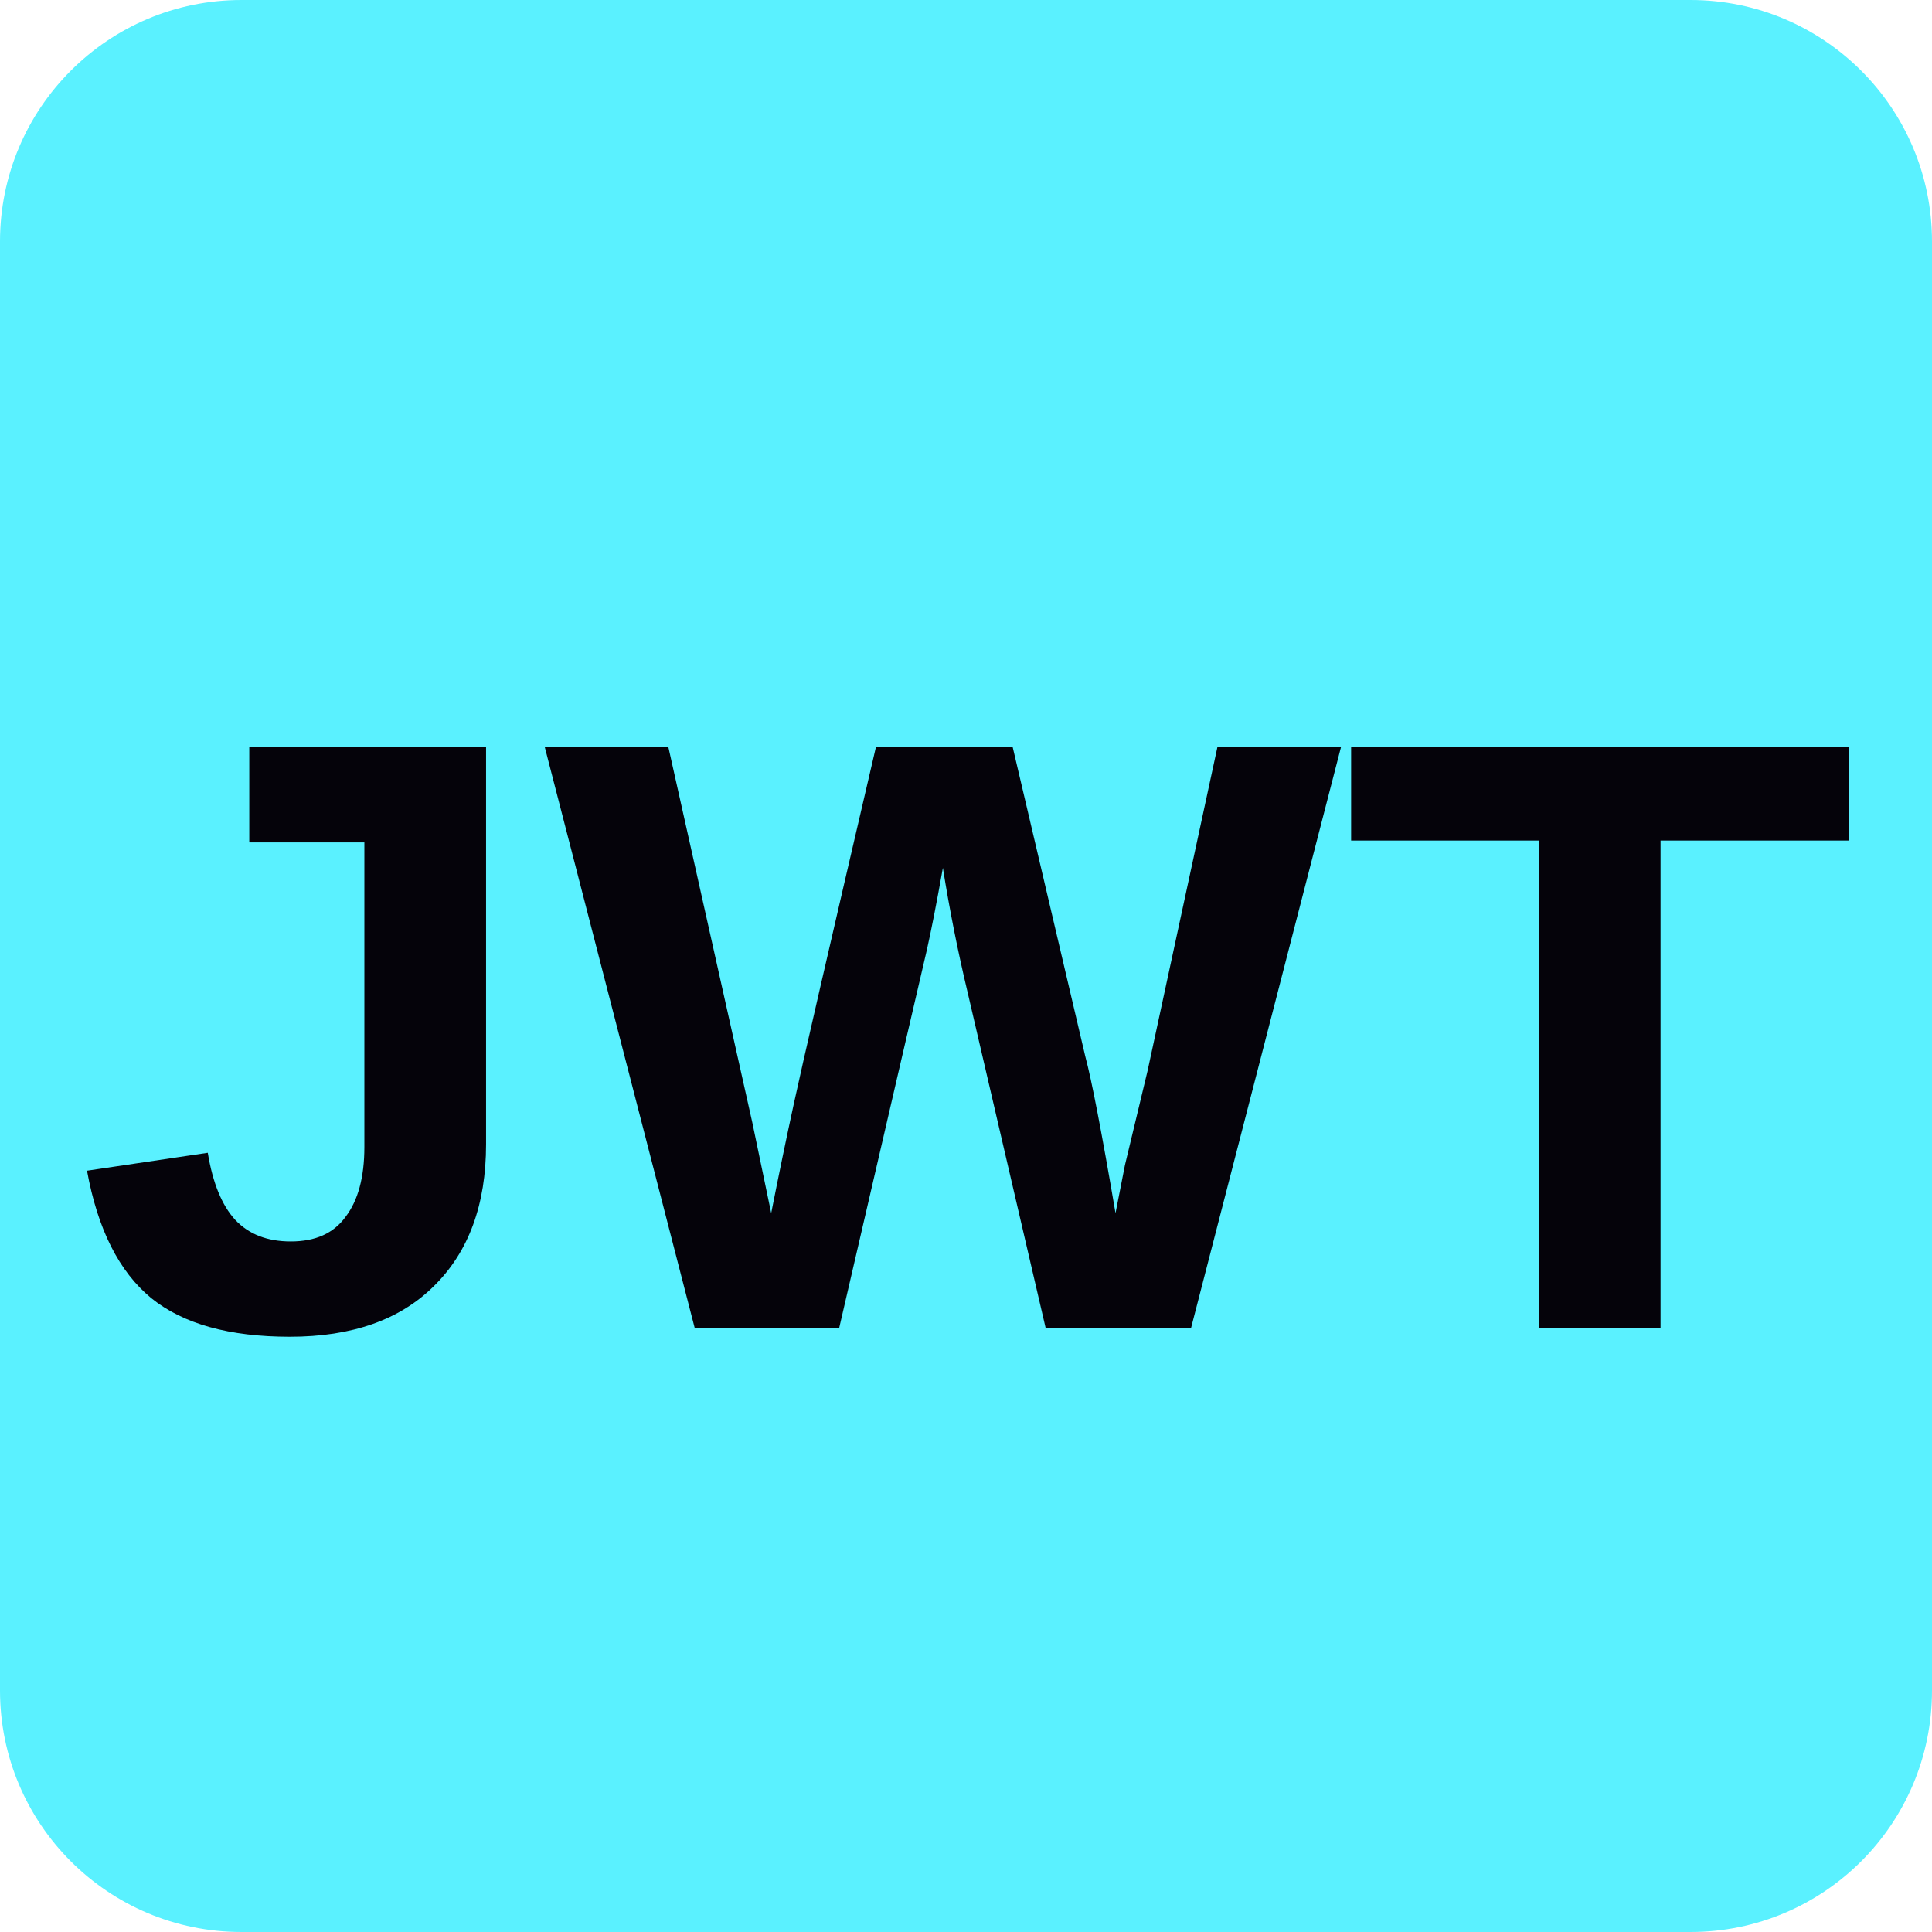
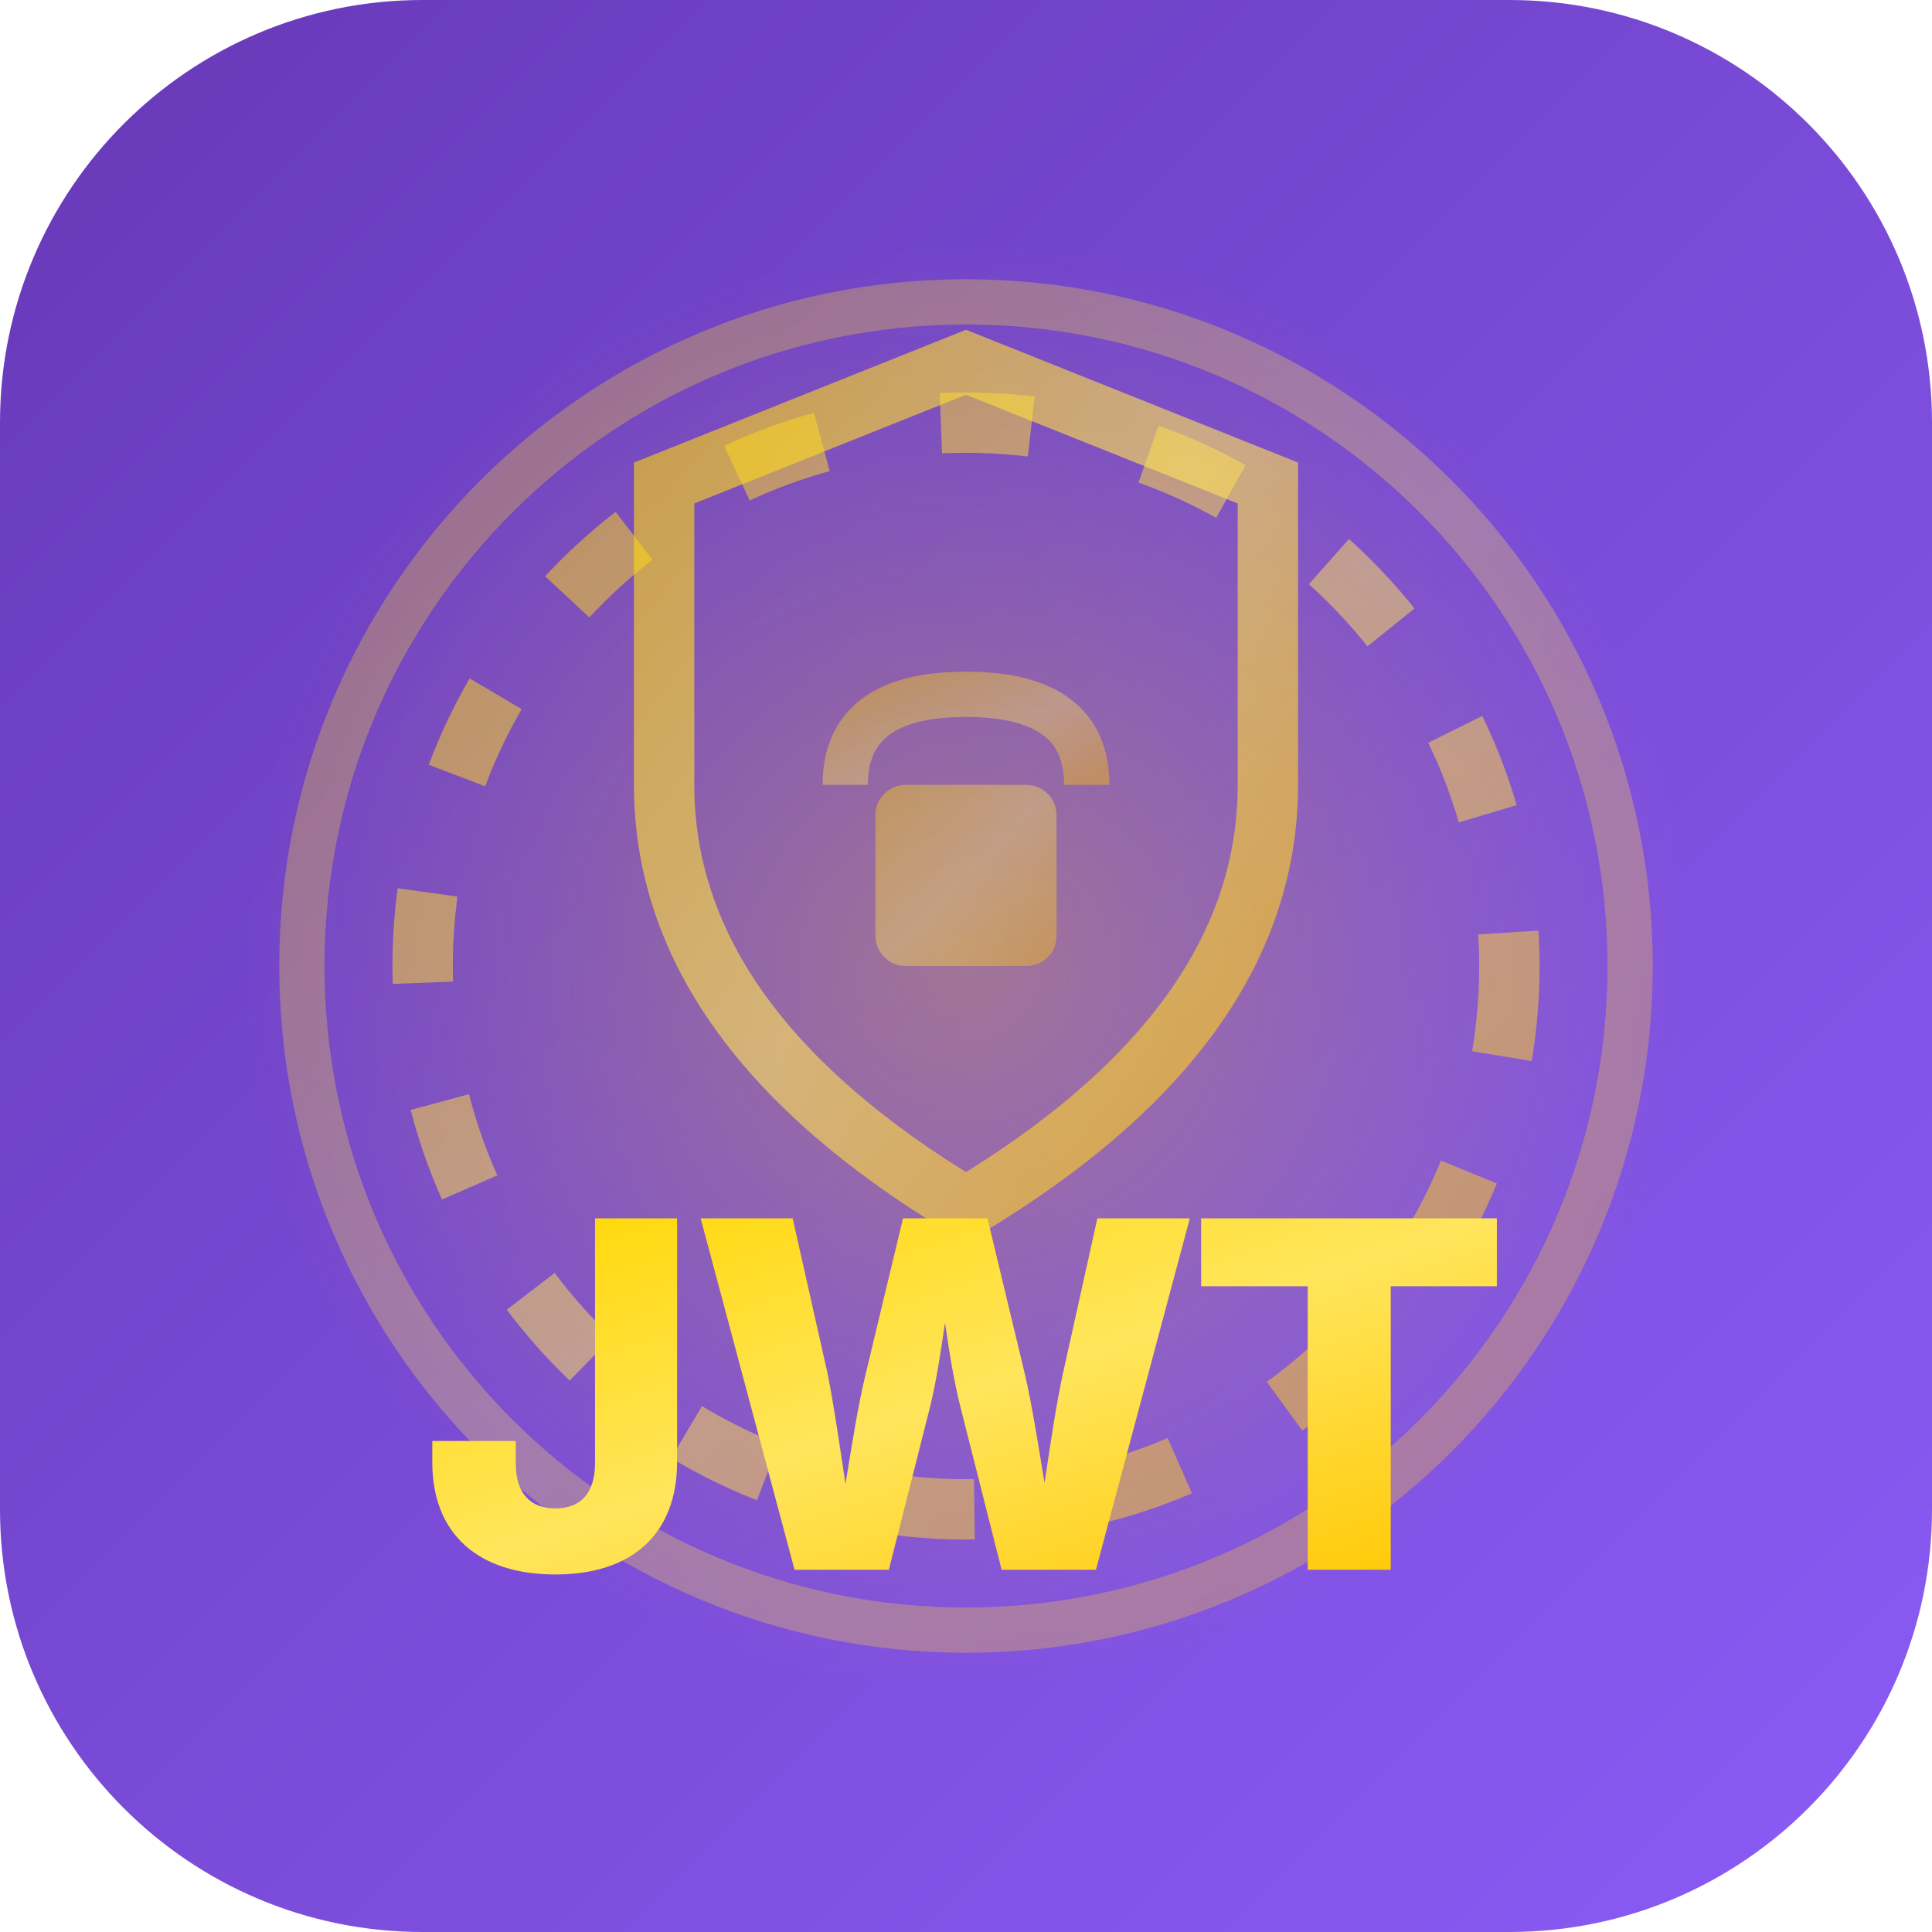
- <svg xmlns="http://www.w3.org/2000/svg" viewBox="0 0 32 32" width="32" height="32">
-   <rect width="32" height="32" rx="4" fill="#5af1ff" />
-   <text x="16" y="22" font-family="Arial, sans-serif" font-size="14" font-weight="bold" text-anchor="middle" fill="#05030a">JWT</text>
+ <svg xmlns="http://www.w3.org/2000/svg" viewBox="0 0 64 64" width="64" height="64">
+   <defs>
+     <linearGradient id="bg" x1="0%" y1="0%" x2="100%" y2="100%">
+       <stop offset="0%" style="stop-color:#6739B7;stop-opacity:1" />
+       <stop offset="100%" style="stop-color:#8B5CF6;stop-opacity:1" />
+     </linearGradient>
+     <linearGradient id="accent" x1="0%" y1="0%" x2="100%" y2="100%">
+       <stop offset="0%" style="stop-color:#FFD700;stop-opacity:1" />
+       <stop offset="50%" style="stop-color:#FFE55C;stop-opacity:1" />
+       <stop offset="100%" style="stop-color:#FFC700;stop-opacity:1" />
+     </linearGradient>
+     <radialGradient id="glow" cx="50%" cy="50%">
+       <stop offset="0%" style="stop-color:#FFD700;stop-opacity:0.3" />
+       <stop offset="100%" style="stop-color:#FFD700;stop-opacity:0" />
+     </radialGradient>
+   </defs>
+   <rect width="64" height="64" rx="14" fill="url(#bg)" />
+   <circle cx="32" cy="32" r="24" fill="url(#glow)" />
+   <circle cx="32" cy="32" r="22" fill="none" stroke="url(#accent)" stroke-width="1.5" opacity="0.3" />
+   <circle cx="32" cy="32" r="18" fill="none" stroke="url(#accent)" stroke-width="2" opacity="0.5" stroke-dasharray="3 4" />
+   <path d="M32 12 L42 16 L42 26 Q42 34 32 40 Q22 34 22 26 L22 16 Z" fill="none" stroke="url(#accent)" stroke-width="2" opacity="0.6" />
+   <rect x="29" y="26" width="6" height="6" rx="1" fill="url(#accent)" opacity="0.4" />
+   <path d="M28 26 Q28 23 32 23 Q36 23 36 26" fill="none" stroke="url(#accent)" stroke-width="1.5" opacity="0.4" />
+   <text x="32" y="52" font-family="'Inter', Arial, sans-serif" font-size="16" font-weight="800" text-anchor="middle" fill="url(#accent)" letter-spacing="-0.5">JWT</text>
</svg>
